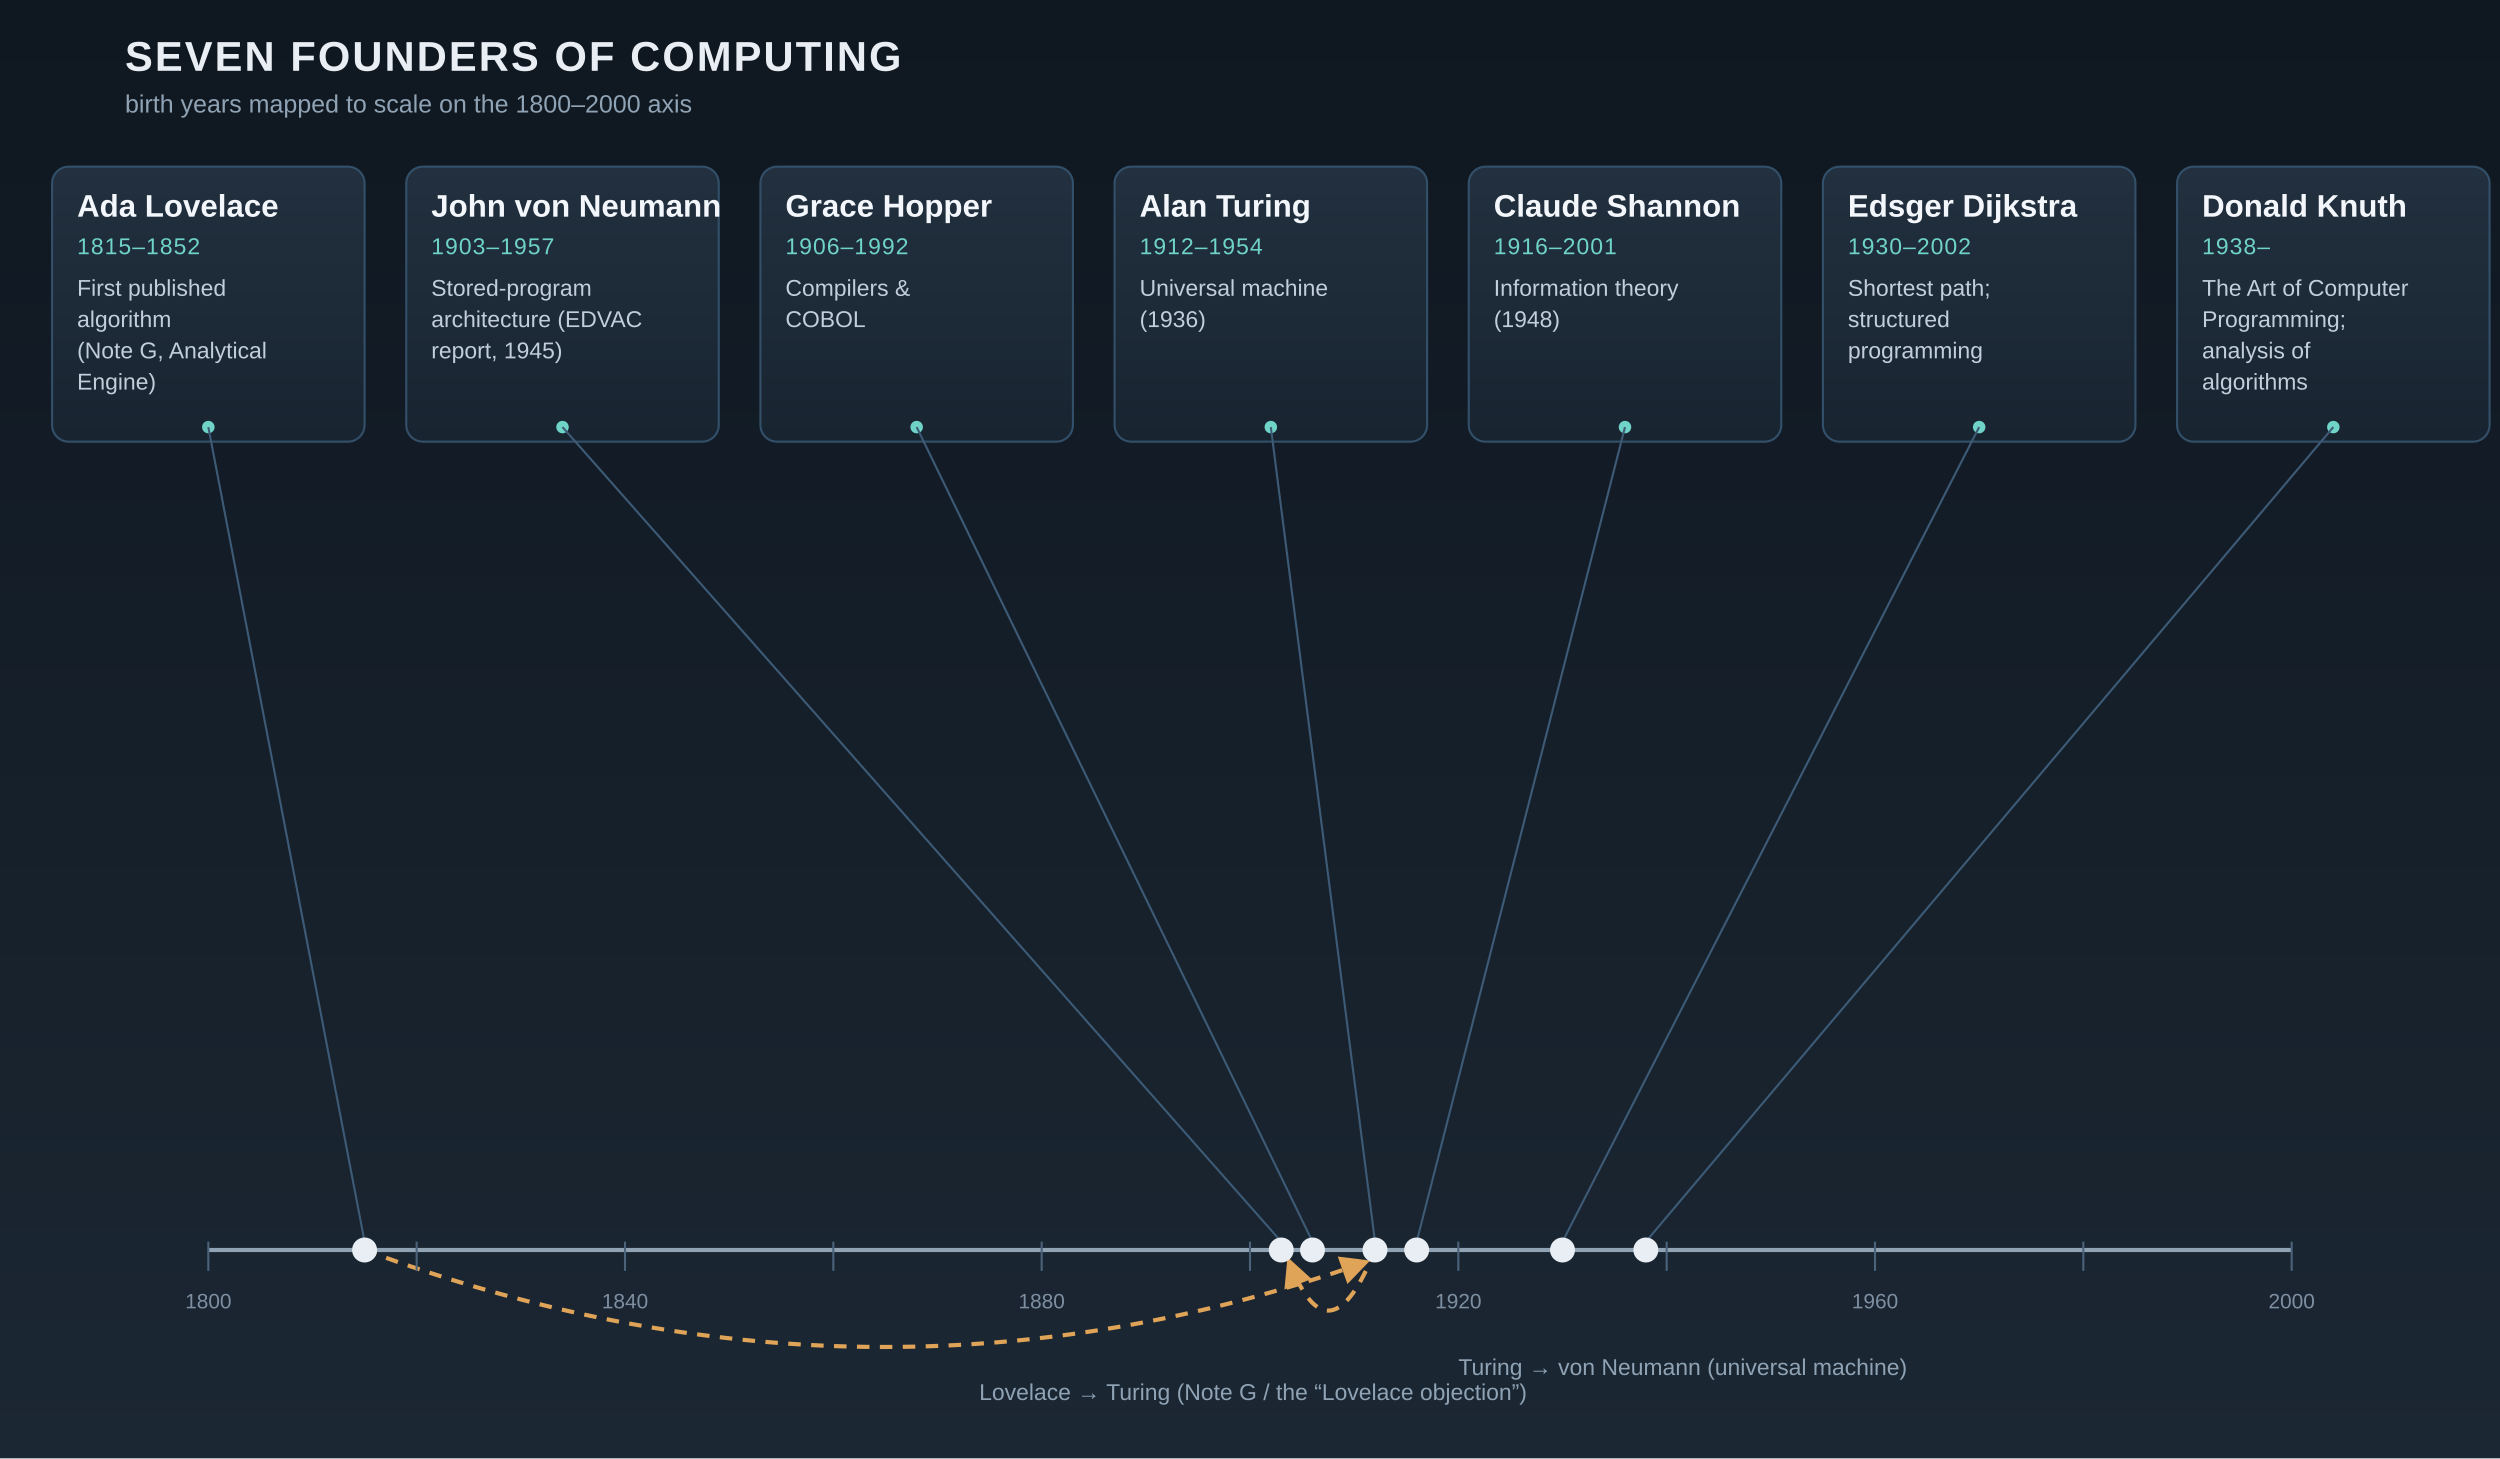
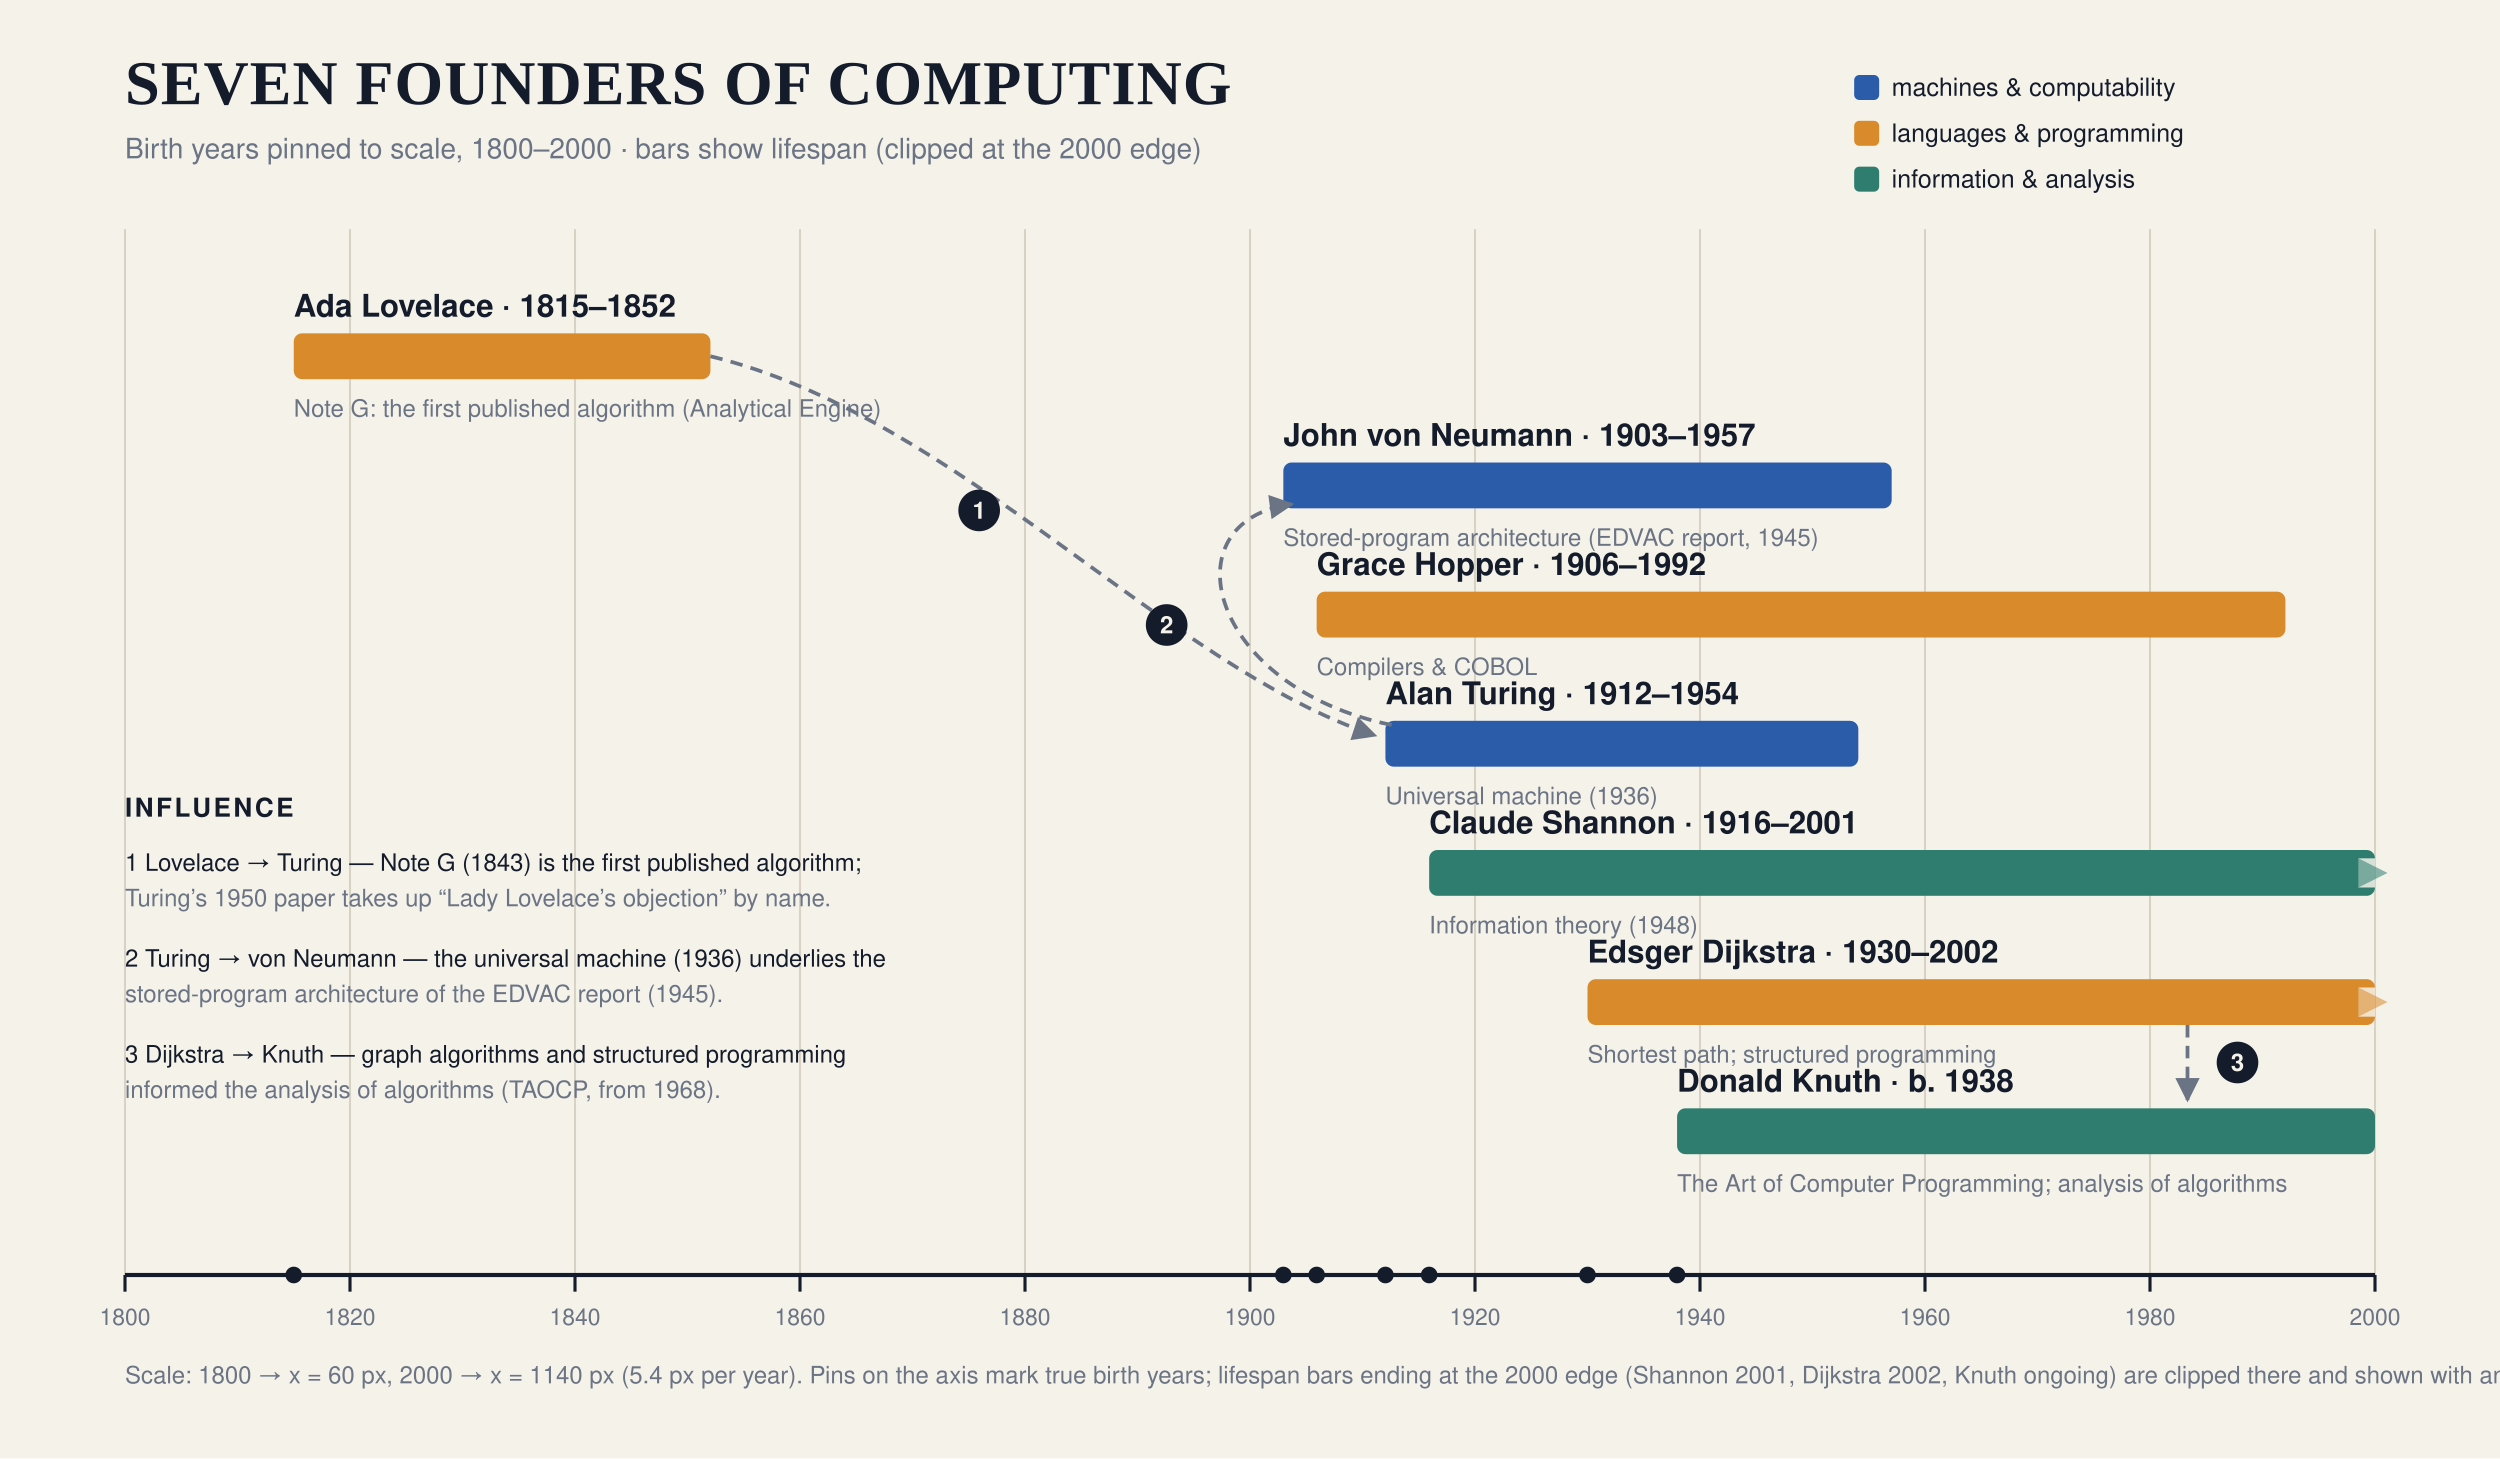
- <svg xmlns="http://www.w3.org/2000/svg" viewBox="0 0 1200 700" width="1200" height="700" role="img" aria-label="Seven founders of computing on a to-scale timeline, 1800 to 2000">
+ <svg xmlns="http://www.w3.org/2000/svg" viewBox="0 0 1200 700" width="1200" height="700" role="img" aria-label="Infographic: seven founders of computing, birth years pinned to a to-scale timeline from 1800 to 2000, with lifespan bars and three influence arrows">
  <defs>
-     <linearGradient id="bg" x1="0" y1="0" x2="0" y2="1">
-       <stop offset="0" stop-color="#0f1720" />
-       <stop offset="1" stop-color="#1b2733" />
-     </linearGradient>
-     <linearGradient id="card" x1="0" y1="0" x2="0" y2="1">
-       <stop offset="0" stop-color="#22303f" />
-       <stop offset="1" stop-color="#182430" />
-     </linearGradient>
-     <style>
-       .t { font-family: "Segoe UI", Arial, sans-serif; fill: #e8eef4; }
-       .dim { font-family: "Segoe UI", Arial, sans-serif; fill: #8fa3b5; }
-       .nm { font-family: "Segoe UI", Arial, sans-serif; font-size: 15px; font-weight: 700; fill: #f3f7fb; }
-       .yr { font-family: "Segoe UI", Arial, sans-serif; font-size: 11px; fill: #6fd3c7; letter-spacing: 0.5px; }
-       .fc { font-family: "Segoe UI", Arial, sans-serif; font-size: 11px; fill: #c2ced9; }
-       .tick { font-family: "Segoe UI", Arial, sans-serif; font-size: 10px; fill: #7d8fa1; }
-     </style>
-   </defs>
-   <rect x="0" y="0" width="1200" height="700" fill="url(#bg)" />
-   <text class="t" x="60" y="34" font-size="20" font-weight="700" letter-spacing="1">SEVEN FOUNDERS OF COMPUTING</text>
-   <text class="dim" x="60" y="54" font-size="12">birth years mapped to scale on the 1800–2000 axis</text>
-   <g>
-     <rect x="25" y="80" width="150" height="132" rx="8" fill="url(#card)" stroke="#33506a" />
-     <text class="nm" x="37" y="104">Ada Lovelace</text>
-     <text class="yr" x="37" y="122">1815–1852</text>
-     <text class="fc" x="37" y="142">First published</text>
-     <text class="fc" x="37" y="157">algorithm</text>
-     <text class="fc" x="37" y="172">(Note G, Analytical</text>
-     <text class="fc" x="37" y="187">Engine)</text>
-     <circle cx="100" cy="205" r="3" fill="#6fd3c7" />
-   </g>
-   <g>
-     <rect x="195" y="80" width="150" height="132" rx="8" fill="url(#card)" stroke="#33506a" />
-     <text class="nm" x="207" y="104">John von Neumann</text>
-     <text class="yr" x="207" y="122">1903–1957</text>
-     <text class="fc" x="207" y="142">Stored-program</text>
-     <text class="fc" x="207" y="157">architecture (EDVAC</text>
-     <text class="fc" x="207" y="172">report, 1945)</text>
-     <circle cx="270" cy="205" r="3" fill="#6fd3c7" />
-   </g>
-   <g>
-     <rect x="365" y="80" width="150" height="132" rx="8" fill="url(#card)" stroke="#33506a" />
-     <text class="nm" x="377" y="104">Grace Hopper</text>
-     <text class="yr" x="377" y="122">1906–1992</text>
-     <text class="fc" x="377" y="142">Compilers &amp;</text>
-     <text class="fc" x="377" y="157">COBOL</text>
-     <circle cx="440" cy="205" r="3" fill="#6fd3c7" />
-   </g>
-   <g>
-     <rect x="535" y="80" width="150" height="132" rx="8" fill="url(#card)" stroke="#33506a" />
-     <text class="nm" x="547" y="104">Alan Turing</text>
-     <text class="yr" x="547" y="122">1912–1954</text>
-     <text class="fc" x="547" y="142">Universal machine</text>
-     <text class="fc" x="547" y="157">(1936)</text>
-     <circle cx="610" cy="205" r="3" fill="#6fd3c7" />
-   </g>
-   <g>
-     <rect x="705" y="80" width="150" height="132" rx="8" fill="url(#card)" stroke="#33506a" />
-     <text class="nm" x="717" y="104">Claude Shannon</text>
-     <text class="yr" x="717" y="122">1916–2001</text>
-     <text class="fc" x="717" y="142">Information theory</text>
-     <text class="fc" x="717" y="157">(1948)</text>
-     <circle cx="780" cy="205" r="3" fill="#6fd3c7" />
-   </g>
-   <g>
-     <rect x="875" y="80" width="150" height="132" rx="8" fill="url(#card)" stroke="#33506a" />
-     <text class="nm" x="887" y="104">Edsger Dijkstra</text>
-     <text class="yr" x="887" y="122">1930–2002</text>
-     <text class="fc" x="887" y="142">Shortest path;</text>
-     <text class="fc" x="887" y="157">structured</text>
-     <text class="fc" x="887" y="172">programming</text>
-     <circle cx="950" cy="205" r="3" fill="#6fd3c7" />
-   </g>
-   <g>
-     <rect x="1045" y="80" width="150" height="132" rx="8" fill="url(#card)" stroke="#33506a" />
-     <text class="nm" x="1057" y="104">Donald Knuth</text>
-     <text class="yr" x="1057" y="122">1938–</text>
-     <text class="fc" x="1057" y="142">The Art of Computer</text>
-     <text class="fc" x="1057" y="157">Programming;</text>
-     <text class="fc" x="1057" y="172">analysis of</text>
-     <text class="fc" x="1057" y="187">algorithms</text>
-     <circle cx="1120" cy="205" r="3" fill="#6fd3c7" />
-   </g>
-   <g stroke="#3d5b76" stroke-width="1" fill="none">
-     <path d="M100,205 L175,596" />
-     <path d="M270,205 L615,596" />
-     <path d="M440,205 L630,596" />
-     <path d="M610,205 L660,596" />
-     <path d="M780,205 L680,596" />
-     <path d="M950,205 L750,596" />
-     <path d="M1120,205 L790,596" />
-   </g>
-   <g fill="none" stroke="#e0a458" stroke-width="2" stroke-dasharray="6 5">
-     <path d="M175,600 Q417,690 655,606" marker-end="url(#ah)" />
-     <path d="M660,600 Q638,655 619,606" marker-end="url(#ah)" />
-   </g>
-   <defs>
-     <marker id="ah" viewBox="0 0 10 10" refX="8" refY="5" markerWidth="7" markerHeight="7" orient="auto">
-       <path d="M0,0 L10,5 L0,10 Z" fill="#e0a458" />
+     <marker id="ah" viewBox="0 0 10 10" refX="9" refY="5" markerWidth="6.5" markerHeight="6.5" orient="auto-start-reverse">
+       <path d="M0 0 L10 5 L0 10 Z" fill="#6B7484" />
    </marker>
  </defs>
-   <text class="dim" x="470" y="672" font-size="11" fill="#e0a458">Lovelace → Turing (Note G / the “Lovelace objection”)</text>
-   <text class="dim" x="700" y="660" font-size="11" fill="#e0a458">Turing → von Neumann (universal machine)</text>
-   <line x1="100" y1="600" x2="1100" y2="600" stroke="#8fa3b5" stroke-width="2" />
-   <g stroke="#4a627a" stroke-width="1">
-     <line x1="100" y1="596" x2="100" y2="610" />
-     <line x1="200" y1="596" x2="200" y2="610" />
-     <line x1="300" y1="596" x2="300" y2="610" />
-     <line x1="400" y1="596" x2="400" y2="610" />
-     <line x1="500" y1="596" x2="500" y2="610" />
-     <line x1="600" y1="596" x2="600" y2="610" />
-     <line x1="700" y1="596" x2="700" y2="610" />
-     <line x1="800" y1="596" x2="800" y2="610" />
-     <line x1="900" y1="596" x2="900" y2="610" />
-     <line x1="1000" y1="596" x2="1000" y2="610" />
-     <line x1="1100" y1="596" x2="1100" y2="610" />
+   <rect width="1200" height="700" fill="#F5F2EA" />
+   <text x="60" y="50" font-family="Georgia, 'Times New Roman', serif" font-size="30" font-weight="700" fill="#141C2B" letter-spacing="0.5">SEVEN FOUNDERS OF COMPUTING</text>
+   <text x="60" y="76" font-family="Segoe UI, Helvetica, Arial, sans-serif" font-size="13.5" fill="#6B7484">Birth years pinned to scale, 1800–2000 · bars show lifespan (clipped at the 2000 edge)</text>
+   <rect x="890" y="36" width="12" height="12" rx="2.5" fill="#2A5CAA" />
+   <text x="908" y="46" font-family="Segoe UI, Helvetica, Arial, sans-serif" font-size="12" fill="#141C2B">machines &amp; computability</text>
+   <rect x="890" y="58" width="12" height="12" rx="2.5" fill="#D98A2B" />
+   <text x="908" y="68" font-family="Segoe UI, Helvetica, Arial, sans-serif" font-size="12" fill="#141C2B">languages &amp; programming</text>
+   <rect x="890" y="80" width="12" height="12" rx="2.5" fill="#2E7D6F" />
+   <text x="908" y="90" font-family="Segoe UI, Helvetica, Arial, sans-serif" font-size="12" fill="#141C2B">information &amp; analysis</text>
+   <g stroke="#D8D2C4" stroke-width="1">
+     <line x1="60" y1="110" x2="60" y2="612" />
+     <line x1="168" y1="110" x2="168" y2="612" />
+     <line x1="276" y1="110" x2="276" y2="612" />
+     <line x1="384" y1="110" x2="384" y2="612" />
+     <line x1="492" y1="110" x2="492" y2="612" />
+     <line x1="600" y1="110" x2="600" y2="612" />
+     <line x1="708" y1="110" x2="708" y2="612" />
+     <line x1="816" y1="110" x2="816" y2="612" />
+     <line x1="924" y1="110" x2="924" y2="612" />
+     <line x1="1032" y1="110" x2="1032" y2="612" />
+     <line x1="1140" y1="110" x2="1140" y2="612" />
  </g>
-   <g class="tick" text-anchor="middle">
-     <text x="100" y="628">1800</text>
-     <text x="300" y="628">1840</text>
-     <text x="500" y="628">1880</text>
-     <text x="700" y="628">1920</text>
-     <text x="900" y="628">1960</text>
-     <text x="1100" y="628">2000</text>
+   <text x="141" y="152" font-family="Segoe UI, Helvetica, Arial, sans-serif" font-size="15" font-weight="700" fill="#141C2B">Ada Lovelace · 1815–1852</text>
+   <rect x="141" y="160" width="200" height="22" rx="4" fill="#D98A2B" />
+   <text x="141" y="200" font-family="Segoe UI, Helvetica, Arial, sans-serif" font-size="11.5" fill="#6B7484">Note G: the first published algorithm (Analytical Engine)</text>
+   <text x="616" y="214" font-family="Segoe UI, Helvetica, Arial, sans-serif" font-size="15" font-weight="700" fill="#141C2B">John von Neumann · 1903–1957</text>
+   <rect x="616" y="222" width="292" height="22" rx="4" fill="#2A5CAA" />
+   <text x="616" y="262" font-family="Segoe UI, Helvetica, Arial, sans-serif" font-size="11.5" fill="#6B7484">Stored-program architecture (EDVAC report, 1945)</text>
+   <text x="632" y="276" font-family="Segoe UI, Helvetica, Arial, sans-serif" font-size="15" font-weight="700" fill="#141C2B">Grace Hopper · 1906–1992</text>
+   <rect x="632" y="284" width="465" height="22" rx="4" fill="#D98A2B" />
+   <text x="632" y="324" font-family="Segoe UI, Helvetica, Arial, sans-serif" font-size="11.5" fill="#6B7484">Compilers &amp; COBOL</text>
+   <text x="665" y="338" font-family="Segoe UI, Helvetica, Arial, sans-serif" font-size="15" font-weight="700" fill="#141C2B">Alan Turing · 1912–1954</text>
+   <rect x="665" y="346" width="227" height="22" rx="4" fill="#2A5CAA" />
+   <text x="665" y="386" font-family="Segoe UI, Helvetica, Arial, sans-serif" font-size="11.5" fill="#6B7484">Universal machine (1936)</text>
+   <text x="686" y="400" font-family="Segoe UI, Helvetica, Arial, sans-serif" font-size="15" font-weight="700" fill="#141C2B">Claude Shannon · 1916–2001</text>
+   <rect x="686" y="408" width="454" height="22" rx="4" fill="#2E7D6F" />
+   <rect x="1132" y="412" width="8" height="14" fill="#F5F2EA" opacity="0.85" />
+   <path d="M1130 411 L1146 419 L1130 427 Z" fill="#2E7D6F" opacity="0.55" />
+   <text x="686" y="448" font-family="Segoe UI, Helvetica, Arial, sans-serif" font-size="11.5" fill="#6B7484">Information theory (1948)</text>
+   <text x="762" y="462" font-family="Segoe UI, Helvetica, Arial, sans-serif" font-size="15" font-weight="700" fill="#141C2B">Edsger Dijkstra · 1930–2002</text>
+   <rect x="762" y="470" width="378" height="22" rx="4" fill="#D98A2B" />
+   <rect x="1132" y="474" width="8" height="14" fill="#F5F2EA" opacity="0.85" />
+   <path d="M1130 473 L1146 481 L1130 489 Z" fill="#D98A2B" opacity="0.55" />
+   <text x="762" y="510" font-family="Segoe UI, Helvetica, Arial, sans-serif" font-size="11.5" fill="#6B7484">Shortest path; structured programming</text>
+   <text x="805" y="524" font-family="Segoe UI, Helvetica, Arial, sans-serif" font-size="15" font-weight="700" fill="#141C2B">Donald Knuth · b. 1938</text>
+   <rect x="805" y="532" width="335" height="22" rx="4" fill="#2E7D6F" />
+   <text x="805" y="572" font-family="Segoe UI, Helvetica, Arial, sans-serif" font-size="11.5" fill="#6B7484">The Art of Computer Programming; analysis of algorithms</text>
+   <path d="M341 171 C 460 200 560 320 660 353" fill="none" stroke="#6B7484" stroke-width="1.8" stroke-dasharray="6 4" marker-end="url(#ah)" />
+   <circle cx="470" cy="245" r="10" fill="#141C2B" />
+   <text x="470" y="249" font-family="Segoe UI, Helvetica, Arial, sans-serif" font-size="11.5" font-weight="700" fill="#F5F2EA" text-anchor="middle">1</text>
+   <path d="M668 348 C 580 330 560 250 620 242" fill="none" stroke="#6B7484" stroke-width="1.8" stroke-dasharray="6 4" marker-end="url(#ah)" />
+   <circle cx="560" cy="300" r="10" fill="#141C2B" />
+   <text x="560" y="304" font-family="Segoe UI, Helvetica, Arial, sans-serif" font-size="11.5" font-weight="700" fill="#F5F2EA" text-anchor="middle">2</text>
+   <path d="M1050 492 L1050 528" fill="none" stroke="#6B7484" stroke-width="1.8" stroke-dasharray="6 4" marker-end="url(#ah)" />
+   <circle cx="1074" cy="510" r="10" fill="#141C2B" />
+   <text x="1074" y="514" font-family="Segoe UI, Helvetica, Arial, sans-serif" font-size="11.5" font-weight="700" fill="#F5F2EA" text-anchor="middle">3</text>
+   <text x="60" y="392" font-family="Segoe UI, Helvetica, Arial, sans-serif" font-size="12.5" font-weight="700" fill="#141C2B" letter-spacing="1.2">INFLUENCE</text>
+   <text x="60" y="418" font-family="Segoe UI, Helvetica, Arial, sans-serif" font-size="11.5" fill="#141C2B">1  Lovelace → Turing — Note G (1843) is the first published algorithm;</text>
+   <text x="60" y="435" font-family="Segoe UI, Helvetica, Arial, sans-serif" font-size="11.5" fill="#6B7484">Turing’s 1950 paper takes up “Lady Lovelace’s objection” by name.</text>
+   <text x="60" y="464" font-family="Segoe UI, Helvetica, Arial, sans-serif" font-size="11.5" fill="#141C2B">2  Turing → von Neumann — the universal machine (1936) underlies the</text>
+   <text x="60" y="481" font-family="Segoe UI, Helvetica, Arial, sans-serif" font-size="11.5" fill="#6B7484">stored-program architecture of the EDVAC report (1945).</text>
+   <text x="60" y="510" font-family="Segoe UI, Helvetica, Arial, sans-serif" font-size="11.5" fill="#141C2B">3  Dijkstra → Knuth — graph algorithms and structured programming</text>
+   <text x="60" y="527" font-family="Segoe UI, Helvetica, Arial, sans-serif" font-size="11.5" fill="#6B7484">informed the analysis of algorithms (TAOCP, from 1968).</text>
+   <line x1="60" y1="612" x2="1140" y2="612" stroke="#141C2B" stroke-width="2" />
+   <g stroke="#141C2B" stroke-width="1.5">
+     <line x1="60" y1="612" x2="60" y2="620" />
+     <line x1="168" y1="612" x2="168" y2="620" />
+     <line x1="276" y1="612" x2="276" y2="620" />
+     <line x1="384" y1="612" x2="384" y2="620" />
+     <line x1="492" y1="612" x2="492" y2="620" />
+     <line x1="600" y1="612" x2="600" y2="620" />
+     <line x1="708" y1="612" x2="708" y2="620" />
+     <line x1="816" y1="612" x2="816" y2="620" />
+     <line x1="924" y1="612" x2="924" y2="620" />
+     <line x1="1032" y1="612" x2="1032" y2="620" />
+     <line x1="1140" y1="612" x2="1140" y2="620" />
  </g>
-   <g>
-     <circle cx="175" cy="600" r="6" fill="#e8eef4" />
-     <circle cx="615" cy="600" r="6" fill="#e8eef4" />
-     <circle cx="630" cy="600" r="6" fill="#e8eef4" />
-     <circle cx="660" cy="600" r="6" fill="#e8eef4" />
-     <circle cx="680" cy="600" r="6" fill="#e8eef4" />
-     <circle cx="750" cy="600" r="6" fill="#e8eef4" />
-     <circle cx="790" cy="600" r="6" fill="#e8eef4" />
+   <g font-family="Segoe UI, Helvetica, Arial, sans-serif" font-size="11" fill="#6B7484" text-anchor="middle">
+     <text x="60" y="636">1800</text>
+     <text x="168" y="636">1820</text>
+     <text x="276" y="636">1840</text>
+     <text x="384" y="636">1860</text>
+     <text x="492" y="636">1880</text>
+     <text x="600" y="636">1900</text>
+     <text x="708" y="636">1920</text>
+     <text x="816" y="636">1940</text>
+     <text x="924" y="636">1960</text>
+     <text x="1032" y="636">1980</text>
+     <text x="1140" y="636">2000</text>
  </g>
+   <g fill="#141C2B">
+     <circle cx="141" cy="612" r="4" />
+     <circle cx="616" cy="612" r="4" />
+     <circle cx="632" cy="612" r="4" />
+     <circle cx="665" cy="612" r="4" />
+     <circle cx="686" cy="612" r="4" />
+     <circle cx="762" cy="612" r="4" />
+     <circle cx="805" cy="612" r="4" />
+   </g>
+   <text x="60" y="664" font-family="Segoe UI, Helvetica, Arial, sans-serif" font-size="11.5" fill="#6B7484">Scale: 1800 → x = 60 px, 2000 → x = 1140 px (5.4 px per year). Pins on the axis mark true birth years; lifespan bars ending at the 2000 edge (Shannon 2001, Dijkstra 2002, Knuth ongoing) are clipped there and shown with an open tip.</text>
</svg>
